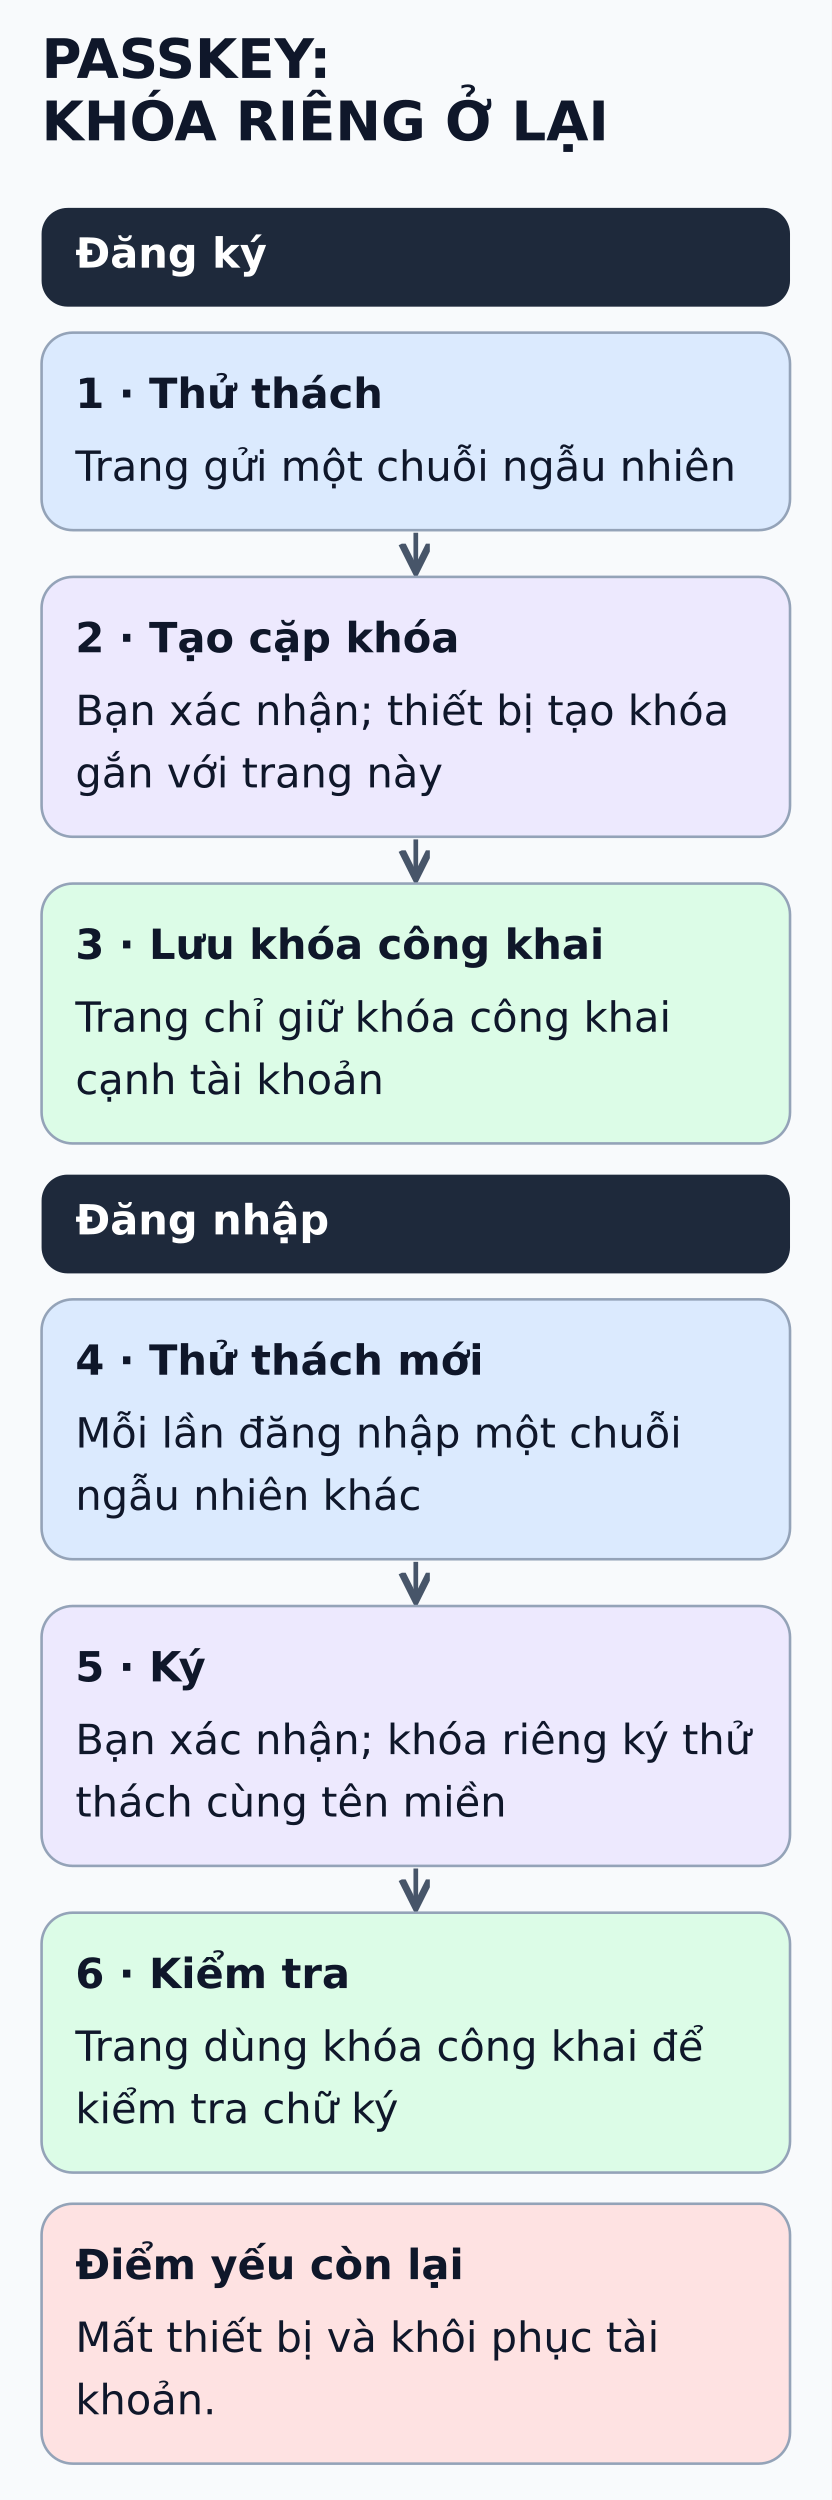
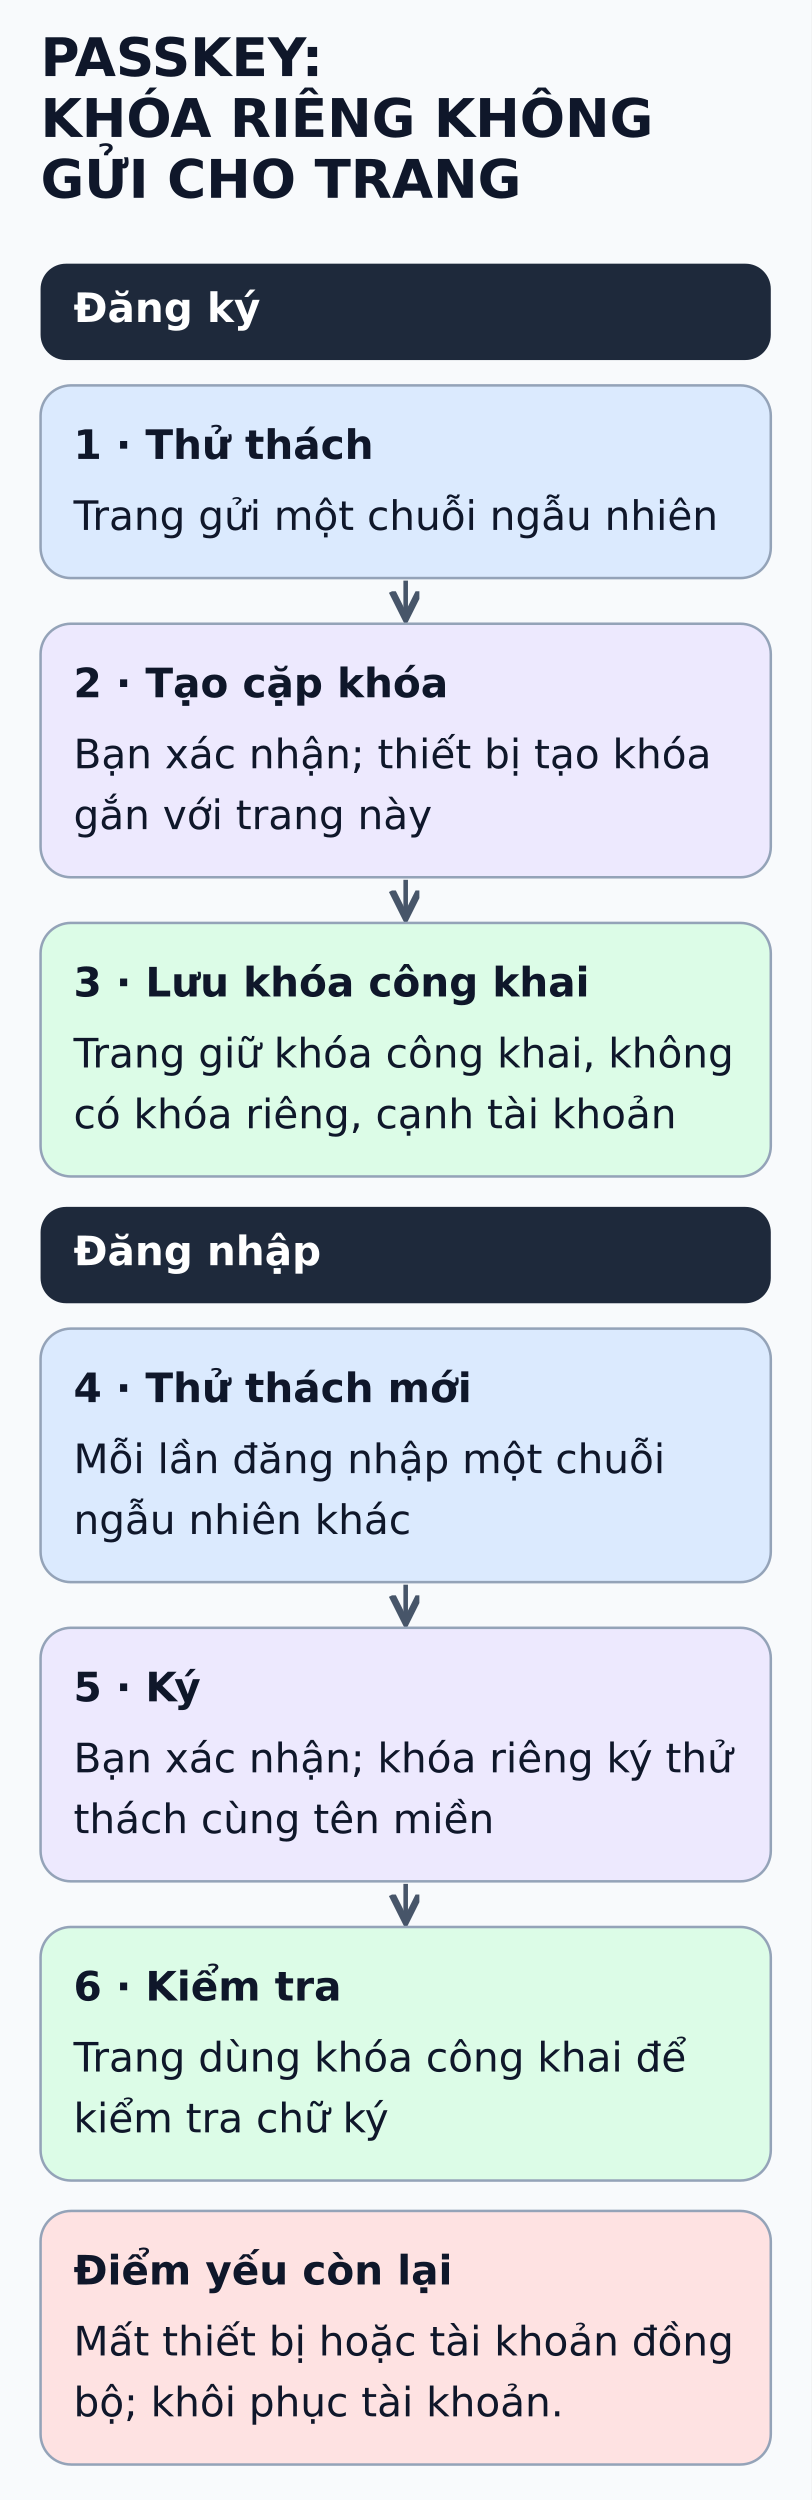
- <svg xmlns="http://www.w3.org/2000/svg" viewBox="0 0 320 962" width="320" height="962" role="img" aria-labelledby="title desc">
+ <svg xmlns="http://www.w3.org/2000/svg" viewBox="0 0 320 986" width="320" height="986" role="img" aria-labelledby="title desc">
  <defs>
    <marker id="arrow" markerWidth="8" markerHeight="8" refX="6" refY="3" orient="auto">
      <path d="M0,0 L6,3 L0,6" fill="none" stroke="#475569" stroke-width="1.5" />
    </marker>
  </defs>
-   <rect width="320" height="962" fill="#f8fafc" />
+   <rect width="320" height="986" fill="#f8fafc" />
  <g font-family="DejaVu Sans, Arial, sans-serif" fill="#0f172a">
    <text x="16" y="30" font-size="21" font-weight="bold">PASSKEY:</text>
-     <text x="16" y="54" font-size="21" font-weight="bold">KHÓA RIÊNG Ở LẠI</text>
-     <rect x="16" y="80" width="288" height="38" rx="10" fill="#1e293b" />
-     <text x="29" y="103" font-size="16" font-weight="bold" fill="#ffffff">Đăng ký</text>
-     <rect x="16" y="128" width="288" height="76" rx="12" fill="#dbeafe" stroke="#94a3b8" />
-     <text x="29" y="157" font-size="16" font-weight="bold">1 · Thử thách</text>
-     <text x="29" y="185" font-size="16" font-weight="normal">Trang gửi một chuỗi ngẫu nhiên</text>
-     <line x1="160" y1="205" x2="160" y2="220" stroke="#475569" stroke-width="1.8" marker-end="url(#arrow)" />
-     <rect x="16" y="222" width="288" height="100" rx="12" fill="#ede9fe" stroke="#94a3b8" />
-     <text x="29" y="251" font-size="16" font-weight="bold">2 · Tạo cặp khóa</text>
-     <text x="29" y="279" font-size="16" font-weight="normal">Bạn xác nhận; thiết bị tạo khóa</text>
-     <text x="29" y="303" font-size="16" font-weight="normal">gắn với trang này</text>
-     <line x1="160" y1="323" x2="160" y2="338" stroke="#475569" stroke-width="1.8" marker-end="url(#arrow)" />
-     <rect x="16" y="340" width="288" height="100" rx="12" fill="#dcfce7" stroke="#94a3b8" />
-     <text x="29" y="369" font-size="16" font-weight="bold">3 · Lưu khóa công khai</text>
-     <text x="29" y="397" font-size="16" font-weight="normal">Trang chỉ giữ khóa công khai</text>
-     <text x="29" y="421" font-size="16" font-weight="normal">cạnh tài khoản</text>
-     <rect x="16" y="452" width="288" height="38" rx="10" fill="#1e293b" />
-     <text x="29" y="475" font-size="16" font-weight="bold" fill="#ffffff">Đăng nhập</text>
-     <rect x="16" y="500" width="288" height="100" rx="12" fill="#dbeafe" stroke="#94a3b8" />
-     <text x="29" y="529" font-size="16" font-weight="bold">4 · Thử thách mới</text>
-     <text x="29" y="557" font-size="16" font-weight="normal">Mỗi lần đăng nhập một chuỗi</text>
-     <text x="29" y="581" font-size="16" font-weight="normal">ngẫu nhiên khác</text>
-     <line x1="160" y1="601" x2="160" y2="616" stroke="#475569" stroke-width="1.8" marker-end="url(#arrow)" />
-     <rect x="16" y="618" width="288" height="100" rx="12" fill="#ede9fe" stroke="#94a3b8" />
-     <text x="29" y="647" font-size="16" font-weight="bold">5 · Ký</text>
-     <text x="29" y="675" font-size="16" font-weight="normal">Bạn xác nhận; khóa riêng ký thử</text>
-     <text x="29" y="699" font-size="16" font-weight="normal">thách cùng tên miền</text>
-     <line x1="160" y1="719" x2="160" y2="734" stroke="#475569" stroke-width="1.8" marker-end="url(#arrow)" />
-     <rect x="16" y="736" width="288" height="100" rx="12" fill="#dcfce7" stroke="#94a3b8" />
-     <text x="29" y="765" font-size="16" font-weight="bold">6 · Kiểm tra</text>
-     <text x="29" y="793" font-size="16" font-weight="normal">Trang dùng khóa công khai để</text>
-     <text x="29" y="817" font-size="16" font-weight="normal">kiểm tra chữ ký</text>
-     <rect x="16" y="848" width="288" height="100" rx="12" fill="#fee2e2" stroke="#94a3b8" />
-     <text x="29" y="877" font-size="16" font-weight="bold">Điểm yếu còn lại</text>
-     <text x="29" y="905" font-size="16" font-weight="normal">Mất thiết bị và khôi phục tài</text>
-     <text x="29" y="929" font-size="16" font-weight="normal">khoản.</text>
+     <text x="16" y="54" font-size="21" font-weight="bold">KHÓA RIÊNG KHÔNG</text>
+     <text x="16" y="78" font-size="21" font-weight="bold">GỬI CHO TRANG</text>
+     <rect x="16" y="104" width="288" height="38" rx="10" fill="#1e293b" />
+     <text x="29" y="127" font-size="16" font-weight="bold" fill="#ffffff">Đăng ký</text>
+     <rect x="16" y="152" width="288" height="76" rx="12" fill="#dbeafe" stroke="#94a3b8" />
+     <text x="29" y="181" font-size="16" font-weight="bold">1 · Thử thách</text>
+     <text x="29" y="209" font-size="16" font-weight="normal">Trang gửi một chuỗi ngẫu nhiên</text>
+     <line x1="160" y1="229" x2="160" y2="244" stroke="#475569" stroke-width="1.8" marker-end="url(#arrow)" />
+     <rect x="16" y="246" width="288" height="100" rx="12" fill="#ede9fe" stroke="#94a3b8" />
+     <text x="29" y="275" font-size="16" font-weight="bold">2 · Tạo cặp khóa</text>
+     <text x="29" y="303" font-size="16" font-weight="normal">Bạn xác nhận; thiết bị tạo khóa</text>
+     <text x="29" y="327" font-size="16" font-weight="normal">gắn với trang này</text>
+     <line x1="160" y1="347" x2="160" y2="362" stroke="#475569" stroke-width="1.8" marker-end="url(#arrow)" />
+     <rect x="16" y="364" width="288" height="100" rx="12" fill="#dcfce7" stroke="#94a3b8" />
+     <text x="29" y="393" font-size="16" font-weight="bold">3 · Lưu khóa công khai</text>
+     <text x="29" y="421" font-size="16" font-weight="normal">Trang giữ khóa công khai, không</text>
+     <text x="29" y="445" font-size="16" font-weight="normal">có khóa riêng, cạnh tài khoản</text>
+     <rect x="16" y="476" width="288" height="38" rx="10" fill="#1e293b" />
+     <text x="29" y="499" font-size="16" font-weight="bold" fill="#ffffff">Đăng nhập</text>
+     <rect x="16" y="524" width="288" height="100" rx="12" fill="#dbeafe" stroke="#94a3b8" />
+     <text x="29" y="553" font-size="16" font-weight="bold">4 · Thử thách mới</text>
+     <text x="29" y="581" font-size="16" font-weight="normal">Mỗi lần đăng nhập một chuỗi</text>
+     <text x="29" y="605" font-size="16" font-weight="normal">ngẫu nhiên khác</text>
+     <line x1="160" y1="625" x2="160" y2="640" stroke="#475569" stroke-width="1.8" marker-end="url(#arrow)" />
+     <rect x="16" y="642" width="288" height="100" rx="12" fill="#ede9fe" stroke="#94a3b8" />
+     <text x="29" y="671" font-size="16" font-weight="bold">5 · Ký</text>
+     <text x="29" y="699" font-size="16" font-weight="normal">Bạn xác nhận; khóa riêng ký thử</text>
+     <text x="29" y="723" font-size="16" font-weight="normal">thách cùng tên miền</text>
+     <line x1="160" y1="743" x2="160" y2="758" stroke="#475569" stroke-width="1.8" marker-end="url(#arrow)" />
+     <rect x="16" y="760" width="288" height="100" rx="12" fill="#dcfce7" stroke="#94a3b8" />
+     <text x="29" y="789" font-size="16" font-weight="bold">6 · Kiểm tra</text>
+     <text x="29" y="817" font-size="16" font-weight="normal">Trang dùng khóa công khai để</text>
+     <text x="29" y="841" font-size="16" font-weight="normal">kiểm tra chữ ký</text>
+     <rect x="16" y="872" width="288" height="100" rx="12" fill="#fee2e2" stroke="#94a3b8" />
+     <text x="29" y="901" font-size="16" font-weight="bold">Điểm yếu còn lại</text>
+     <text x="29" y="929" font-size="16" font-weight="normal">Mất thiết bị hoặc tài khoản đồng</text>
+     <text x="29" y="953" font-size="16" font-weight="normal">bộ; khôi phục tài khoản.</text>
  </g>
</svg>
